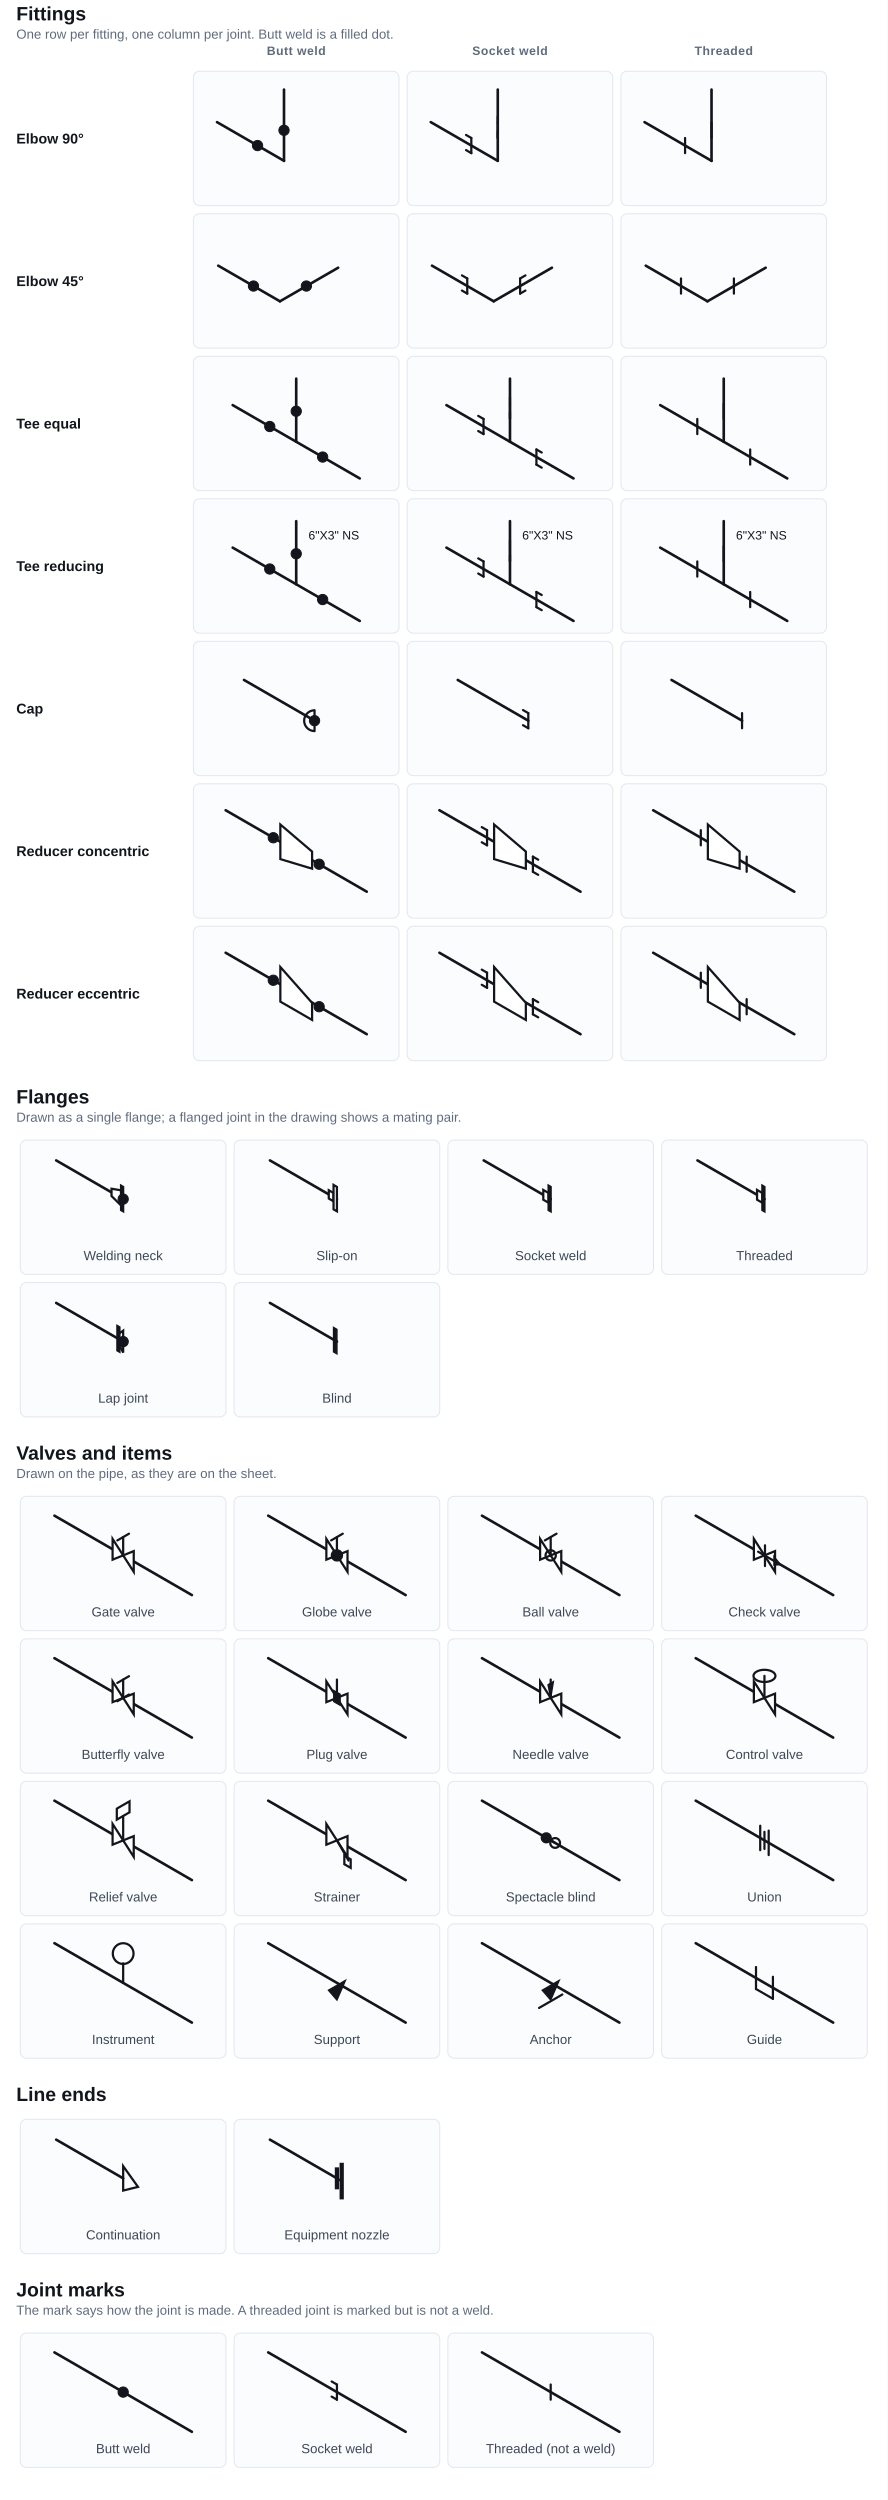
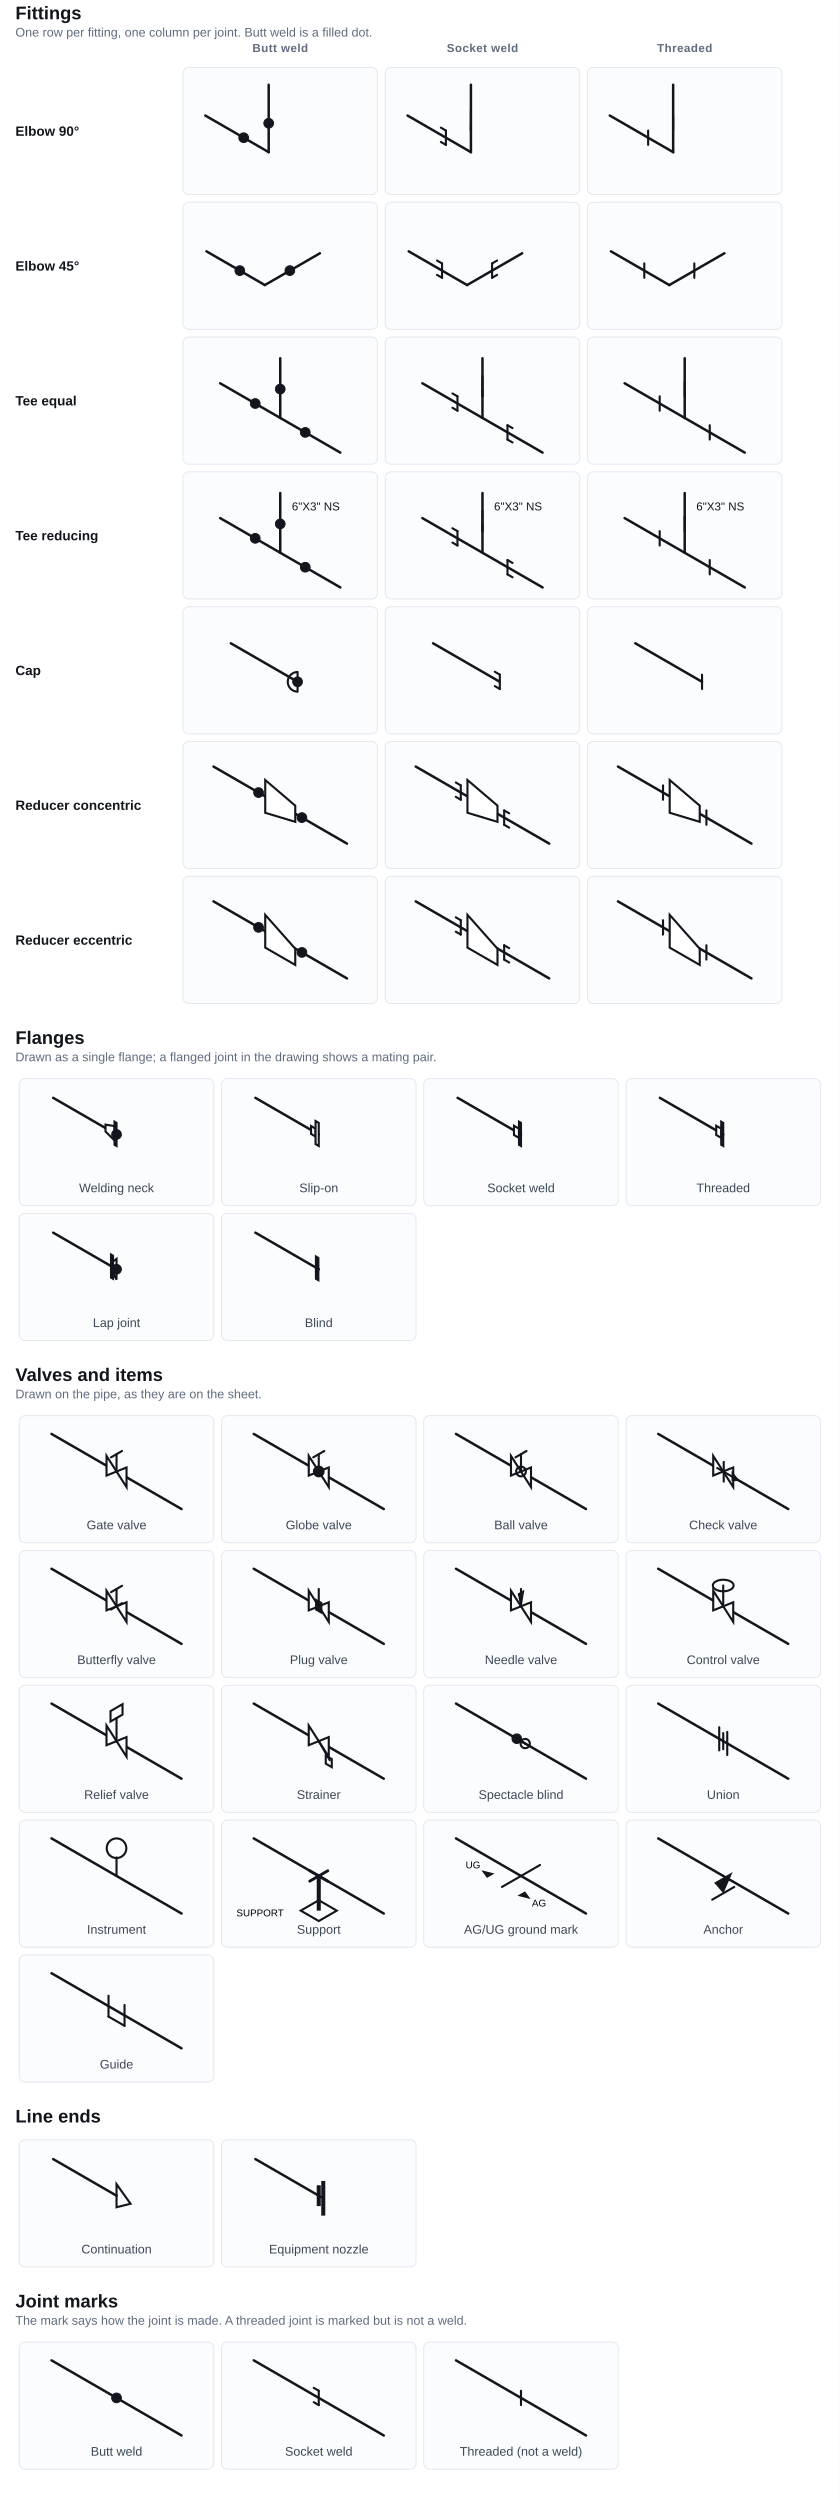
- <svg xmlns="http://www.w3.org/2000/svg" viewBox="0 0 872 2456" width="872" height="2456">
+ <svg xmlns="http://www.w3.org/2000/svg" viewBox="0 0 872 2596" width="872" height="2596">
  <style>
text { font-family: "Helvetica Neue", Arial, sans-serif; }
.bg { fill: #ffffff; }
.cell { fill: #fbfcfe; stroke: #e2e7ef; stroke-width: 1; }
.cap { font-size: 13px; fill: #3d4756; text-anchor: middle; }
.rowhead { font-size: 14px; font-weight: 600; fill: #12161c; }
.colhead { font-size: 12px; font-weight: 700; fill: #5f6b7d; text-anchor: middle; letter-spacing: 0.04em; }
.head { font-size: 19px; font-weight: 700; fill: #12161c; }
.sub { font-size: 13px; fill: #5f6b7d; }
.pipe { stroke: #12161c; stroke-width: 2.6; stroke-linecap: round; fill: none; }
.fitting-body { fill: none; stroke: #12161c; stroke-width: 2.4; }
.sym-line { stroke: #12161c; stroke-width: 2.2; fill: none; stroke-linecap: round; }
.sym-heavy { stroke: #12161c; stroke-width: 4.2; fill: none; }
.sym-face { stroke: #12161c; stroke-width: 3; fill: none; stroke-linecap: round; }
.sym-fill { fill: #ffffff; stroke: #12161c; stroke-width: 2.2; }
.sym-hollow { fill: none; stroke: #12161c; stroke-width: 2.2; }
.sym-solid { fill: #12161c; stroke: #12161c; stroke-width: 1.4; }
.joint-bw { fill: #12161c; stroke: #12161c; stroke-width: 1; }
.note { fill: #12161c; font-size: 12px; }
</style>
-   <rect class="bg" x="0" y="0" width="872" height="2456" />
+   <rect class="bg" x="0" y="0" width="872" height="2596" />
  <text class="head" x="16" y="20">Fittings</text>
  <text class="sub" x="16" y="38">One row per fitting, one column per joint. Butt weld is a filled dot.</text>
  <text class="colhead" x="291" y="54">Butt weld</text>
  <text class="colhead" x="501" y="54">Socket weld</text>
  <text class="colhead" x="711" y="54">Threaded</text>
  <text class="rowhead" x="16" y="141">Elbow 90°</text>
  <rect class="cell" x="190" y="70" width="202" height="132" rx="6" />
  <line class="pipe" x1="213.2" y1="120.0" x2="279.0" y2="158.0" />
  <line class="pipe" x1="279.0" y1="158.0" x2="279.0" y2="88.0" />
  <circle class="joint-bw" cx="253.02" cy="143.00" r="5.04" />
  <circle class="joint-bw" cx="279.00" cy="128.00" r="5.04" />
  <rect class="cell" x="400" y="70" width="202" height="132" rx="6" />
  <line class="pipe" x1="423.2" y1="120.0" x2="489.0" y2="158.0" />
  <line class="pipe" x1="489.0" y1="158.0" x2="489.0" y2="88.0" />
  <line class="sym-line" x1="463.02" y1="150.44" x2="463.02" y2="135.56" />
  <line class="sym-line" x1="463.02" y1="150.44" x2="457.82" y2="147.44" />
  <line class="sym-line" x1="463.02" y1="135.56" x2="457.82" y2="132.56" />
  <line class="sym-line" x1="489.00" y1="135.44" x2="489.00" y2="120.56" />
  <line class="sym-line" x1="489.00" y1="135.44" x2="489.00" y2="129.44" />
  <line class="sym-line" x1="489.00" y1="120.56" x2="489.00" y2="114.56" />
  <rect class="cell" x="610" y="70" width="202" height="132" rx="6" />
  <line class="pipe" x1="633.2" y1="120.0" x2="699.0" y2="158.0" />
  <line class="pipe" x1="699.0" y1="158.0" x2="699.0" y2="88.0" />
  <line class="sym-line" x1="673.02" y1="150.44" x2="673.02" y2="135.56" />
  <line class="sym-line" x1="699.00" y1="135.44" x2="699.00" y2="120.56" />
  <text class="rowhead" x="16" y="281">Elbow 45°</text>
  <rect class="cell" x="190" y="210" width="202" height="132" rx="6" />
  <line class="pipe" x1="214.4" y1="261.0" x2="275.0" y2="296.0" />
  <line class="pipe" x1="275.0" y1="296.0" x2="332.2" y2="263.0" />
  <circle class="joint-bw" cx="249.02" cy="281.00" r="5.04" />
  <circle class="joint-bw" cx="300.98" cy="281.00" r="5.04" />
  <rect class="cell" x="400" y="210" width="202" height="132" rx="6" />
  <line class="pipe" x1="424.4" y1="261.0" x2="485.0" y2="296.0" />
  <line class="pipe" x1="485.0" y1="296.0" x2="542.2" y2="263.0" />
  <line class="sym-line" x1="459.02" y1="288.44" x2="459.02" y2="273.56" />
  <line class="sym-line" x1="459.02" y1="288.44" x2="453.82" y2="285.44" />
  <line class="sym-line" x1="459.02" y1="273.56" x2="453.82" y2="270.56" />
  <line class="sym-line" x1="510.98" y1="288.44" x2="510.98" y2="273.56" />
  <line class="sym-line" x1="510.98" y1="288.44" x2="516.18" y2="285.44" />
  <line class="sym-line" x1="510.98" y1="273.56" x2="516.18" y2="270.56" />
  <rect class="cell" x="610" y="210" width="202" height="132" rx="6" />
  <line class="pipe" x1="634.4" y1="261.0" x2="695.0" y2="296.0" />
  <line class="pipe" x1="695.0" y1="296.0" x2="752.2" y2="263.0" />
  <line class="sym-line" x1="669.02" y1="288.44" x2="669.02" y2="273.56" />
  <line class="sym-line" x1="720.98" y1="288.44" x2="720.98" y2="273.56" />
  <text class="rowhead" x="16" y="421">Tee equal</text>
  <rect class="cell" x="190" y="350" width="202" height="132" rx="6" />
  <line class="pipe" x1="228.6" y1="398.0" x2="353.4" y2="470.0" />
  <line class="pipe" x1="291.0" y1="434.0" x2="291.0" y2="372.0" />
  <circle class="joint-bw" cx="265.02" cy="419.00" r="5.04" />
  <circle class="joint-bw" cx="316.98" cy="449.00" r="5.04" />
  <circle class="joint-bw" cx="291.00" cy="404.00" r="5.04" />
  <rect class="cell" x="400" y="350" width="202" height="132" rx="6" />
  <line class="pipe" x1="438.6" y1="398.0" x2="563.4" y2="470.0" />
  <line class="pipe" x1="501.0" y1="434.0" x2="501.0" y2="372.0" />
  <line class="sym-line" x1="475.02" y1="426.44" x2="475.02" y2="411.56" />
  <line class="sym-line" x1="475.02" y1="426.44" x2="469.82" y2="423.44" />
  <line class="sym-line" x1="475.02" y1="411.56" x2="469.82" y2="408.56" />
  <line class="sym-line" x1="526.98" y1="456.44" x2="526.98" y2="441.56" />
  <line class="sym-line" x1="526.98" y1="456.44" x2="532.18" y2="459.44" />
  <line class="sym-line" x1="526.98" y1="441.56" x2="532.18" y2="444.56" />
  <line class="sym-line" x1="501.00" y1="411.44" x2="501.00" y2="396.56" />
  <line class="sym-line" x1="501.00" y1="411.44" x2="501.00" y2="405.44" />
  <line class="sym-line" x1="501.00" y1="396.56" x2="501.00" y2="390.56" />
  <rect class="cell" x="610" y="350" width="202" height="132" rx="6" />
  <line class="pipe" x1="648.6" y1="398.0" x2="773.4" y2="470.0" />
  <line class="pipe" x1="711.0" y1="434.0" x2="711.0" y2="372.0" />
  <line class="sym-line" x1="685.02" y1="426.44" x2="685.02" y2="411.56" />
  <line class="sym-line" x1="736.98" y1="456.44" x2="736.98" y2="441.56" />
  <line class="sym-line" x1="711.00" y1="411.44" x2="711.00" y2="396.56" />
  <text class="rowhead" x="16" y="561">Tee reducing</text>
  <rect class="cell" x="190" y="490" width="202" height="132" rx="6" />
  <line class="pipe" x1="228.6" y1="538.0" x2="353.4" y2="610.0" />
  <line class="pipe" x1="291.0" y1="574.0" x2="291.0" y2="512.0" />
  <circle class="joint-bw" cx="265.02" cy="559.00" r="5.04" />
  <circle class="joint-bw" cx="316.98" cy="589.00" r="5.04" />
  <circle class="joint-bw" cx="291.00" cy="544.00" r="5.04" />
  <text class="note" x="303.0" y="530.0">6"X3" NS</text>
  <rect class="cell" x="400" y="490" width="202" height="132" rx="6" />
  <line class="pipe" x1="438.6" y1="538.0" x2="563.4" y2="610.0" />
  <line class="pipe" x1="501.0" y1="574.0" x2="501.0" y2="512.0" />
  <line class="sym-line" x1="475.02" y1="566.44" x2="475.02" y2="551.56" />
  <line class="sym-line" x1="475.02" y1="566.44" x2="469.82" y2="563.44" />
  <line class="sym-line" x1="475.02" y1="551.56" x2="469.82" y2="548.56" />
  <line class="sym-line" x1="526.98" y1="596.44" x2="526.98" y2="581.56" />
  <line class="sym-line" x1="526.98" y1="596.44" x2="532.18" y2="599.44" />
  <line class="sym-line" x1="526.98" y1="581.56" x2="532.18" y2="584.56" />
  <line class="sym-line" x1="501.00" y1="551.44" x2="501.00" y2="536.56" />
  <line class="sym-line" x1="501.00" y1="551.44" x2="501.00" y2="545.44" />
  <line class="sym-line" x1="501.00" y1="536.56" x2="501.00" y2="530.56" />
  <text class="note" x="513.0" y="530.0">6"X3" NS</text>
  <rect class="cell" x="610" y="490" width="202" height="132" rx="6" />
  <line class="pipe" x1="648.6" y1="538.0" x2="773.4" y2="610.0" />
  <line class="pipe" x1="711.0" y1="574.0" x2="711.0" y2="512.0" />
  <line class="sym-line" x1="685.02" y1="566.44" x2="685.02" y2="551.56" />
  <line class="sym-line" x1="736.98" y1="596.44" x2="736.98" y2="581.56" />
  <line class="sym-line" x1="711.00" y1="551.44" x2="711.00" y2="536.56" />
  <text class="note" x="723.0" y="530.0">6"X3" NS</text>
  <text class="rowhead" x="16" y="701">Cap</text>
  <rect class="cell" x="190" y="630" width="202" height="132" rx="6" />
  <line class="pipe" x1="239.7" y1="668.0" x2="309.0" y2="708.0" />
  <line class="sym-line" x1="309.00" y1="718.20" x2="309.00" y2="697.80" />
  <path class="sym-hollow" d="M 309.00 718.20 A 10.20 10.20 0 0 1 309.00 697.80" />
  <circle class="joint-bw" cx="309.00" cy="708.00" r="5.04" />
  <rect class="cell" x="400" y="630" width="202" height="132" rx="6" />
  <line class="pipe" x1="449.7" y1="668.0" x2="519.0" y2="708.0" />
  <line class="sym-line" x1="519.00" y1="715.44" x2="519.00" y2="700.56" />
  <line class="sym-line" x1="519.00" y1="715.44" x2="513.80" y2="712.44" />
  <line class="sym-line" x1="519.00" y1="700.56" x2="513.80" y2="697.56" />
  <rect class="cell" x="610" y="630" width="202" height="132" rx="6" />
  <line class="pipe" x1="659.7" y1="668.0" x2="729.0" y2="708.0" />
  <line class="sym-line" x1="729.00" y1="715.44" x2="729.00" y2="700.56" />
  <text class="rowhead" x="16" y="841">Reducer concentric</text>
  <rect class="cell" x="190" y="770" width="202" height="132" rx="6" />
  <line class="pipe" x1="221.7" y1="796.0" x2="360.3" y2="876.0" />
  <polygon class="sym-fill" points="275.41,844.00 275.41,810.00 306.59,836.60 306.59,853.40" />
  <circle class="joint-bw" cx="268.48" cy="823.00" r="5.04" />
  <circle class="joint-bw" cx="313.52" cy="849.00" r="5.04" />
  <rect class="cell" x="400" y="770" width="202" height="132" rx="6" />
  <line class="pipe" x1="431.7" y1="796.0" x2="570.3" y2="876.0" />
  <polygon class="sym-fill" points="485.41,844.00 485.41,810.00 516.59,836.60 516.59,853.40" />
  <line class="sym-line" x1="478.48" y1="830.44" x2="478.48" y2="815.56" />
  <line class="sym-line" x1="478.48" y1="830.44" x2="473.29" y2="827.44" />
  <line class="sym-line" x1="478.48" y1="815.56" x2="473.29" y2="812.56" />
  <line class="sym-line" x1="523.52" y1="856.44" x2="523.52" y2="841.56" />
  <line class="sym-line" x1="523.52" y1="856.44" x2="528.71" y2="859.44" />
  <line class="sym-line" x1="523.52" y1="841.56" x2="528.71" y2="844.56" />
  <rect class="cell" x="610" y="770" width="202" height="132" rx="6" />
  <line class="pipe" x1="641.7" y1="796.0" x2="780.3" y2="876.0" />
  <polygon class="sym-fill" points="695.41,844.00 695.41,810.00 726.59,836.60 726.59,853.40" />
  <line class="sym-line" x1="688.48" y1="830.44" x2="688.48" y2="815.56" />
  <line class="sym-line" x1="733.52" y1="856.44" x2="733.52" y2="841.56" />
  <text class="rowhead" x="16" y="981">Reducer eccentric</text>
  <rect class="cell" x="190" y="910" width="202" height="132" rx="6" />
  <line class="pipe" x1="221.7" y1="936.0" x2="360.3" y2="1016.0" />
  <polygon class="sym-fill" points="275.41,984.00 275.41,950.00 306.59,985.20 306.59,1002.00" />
  <circle class="joint-bw" cx="268.48" cy="963.00" r="5.04" />
  <circle class="joint-bw" cx="313.52" cy="989.00" r="5.04" />
  <rect class="cell" x="400" y="910" width="202" height="132" rx="6" />
  <line class="pipe" x1="431.7" y1="936.0" x2="570.3" y2="1016.0" />
  <polygon class="sym-fill" points="485.41,984.00 485.41,950.00 516.59,985.20 516.59,1002.00" />
  <line class="sym-line" x1="478.48" y1="970.44" x2="478.48" y2="955.56" />
  <line class="sym-line" x1="478.48" y1="970.44" x2="473.29" y2="967.44" />
  <line class="sym-line" x1="478.48" y1="955.56" x2="473.29" y2="952.56" />
  <line class="sym-line" x1="523.52" y1="996.44" x2="523.52" y2="981.56" />
  <line class="sym-line" x1="523.52" y1="996.44" x2="528.71" y2="999.44" />
  <line class="sym-line" x1="523.52" y1="981.56" x2="528.71" y2="984.56" />
  <rect class="cell" x="610" y="910" width="202" height="132" rx="6" />
  <line class="pipe" x1="641.7" y1="936.0" x2="780.3" y2="1016.0" />
  <polygon class="sym-fill" points="695.41,984.00 695.41,950.00 726.59,985.20 726.59,1002.00" />
  <line class="sym-line" x1="688.48" y1="970.44" x2="688.48" y2="955.56" />
  <line class="sym-line" x1="733.52" y1="996.44" x2="733.52" y2="981.56" />
  <text class="head" x="16" y="1084">Flanges</text>
  <text class="sub" x="16" y="1102">Drawn as a single flange; a flanged joint in the drawing shows a mating pair.</text>
  <rect class="cell" x="20" y="1120" width="202" height="132" rx="6" />
  <line class="pipe" x1="55.2" y1="1140.0" x2="121.0" y2="1178.0" />
  <polygon class="sym-fill" points="118.92,1184.24 118.92,1169.36 109.57,1167.80 109.57,1175.00" />
  <polygon class="sym-fill" points="121.00,1190.00 118.92,1188.80 118.92,1164.80 121.00,1166.00" />
  <circle class="joint-bw" cx="121.00" cy="1178.00" r="5.04" />
  <text class="cap" x="121" y="1238">Welding neck</text>
  <rect class="cell" x="230" y="1120" width="202" height="132" rx="6" />
  <line class="pipe" x1="265.2" y1="1140.0" x2="331.0" y2="1178.0" />
  <polygon class="sym-fill" points="327.67,1180.16 327.67,1172.00 323.00,1169.30 323.00,1177.46" />
  <polygon class="sym-fill" points="331.00,1190.00 327.67,1188.08 327.67,1164.08 331.00,1166.00" />
  <text class="cap" x="331" y="1238">Slip-on</text>
  <rect class="cell" x="440" y="1120" width="202" height="132" rx="6" />
  <line class="pipe" x1="475.2" y1="1140.0" x2="541.0" y2="1178.0" />
  <polygon class="sym-fill" points="538.92,1181.60 538.92,1172.00 533.73,1169.00 533.73,1178.60" />
  <polygon class="sym-fill" points="541.00,1190.00 538.92,1188.80 538.92,1164.80 541.00,1166.00" />
  <text class="cap" x="541" y="1238">Socket weld</text>
  <rect class="cell" x="650" y="1120" width="202" height="132" rx="6" />
  <line class="pipe" x1="685.2" y1="1140.0" x2="751.0" y2="1178.0" />
  <polygon class="sym-fill" points="748.92,1181.60 748.92,1172.00 743.73,1169.00 743.73,1178.60" />
  <polygon class="sym-fill" points="751.00,1190.00 748.92,1188.80 748.92,1164.80 751.00,1166.00" />
  <text class="cap" x="751" y="1238">Threaded</text>
  <rect class="cell" x="20" y="1260" width="202" height="132" rx="6" />
  <line class="pipe" x1="55.2" y1="1280.0" x2="121.0" y2="1318.0" />
  <polygon class="sym-fill" points="117.36,1327.90 115.28,1326.70 115.28,1302.70 117.36,1303.90" />
  <polygon class="sym-fill" points="121.00,1328.80 121.00,1307.20 117.36,1309.90 117.36,1321.90" />
  <circle class="joint-bw" cx="121.00" cy="1318.00" r="5.04" />
  <text class="cap" x="121" y="1378">Lap joint</text>
  <rect class="cell" x="230" y="1260" width="202" height="132" rx="6" />
  <line class="pipe" x1="265.2" y1="1280.0" x2="331.0" y2="1318.0" />
  <polygon class="sym-solid" points="331.00,1330.00 327.67,1328.08 327.67,1304.08 331.00,1306.00" />
  <text class="cap" x="331" y="1378">Blind</text>
  <text class="head" x="16" y="1434">Valves and items</text>
  <text class="sub" x="16" y="1452">Drawn on the pipe, as they are on the sheet.</text>
  <rect class="cell" x="20" y="1470" width="202" height="132" rx="6" />
  <line class="pipe" x1="53.5" y1="1489.0" x2="188.5" y2="1567.0" />
  <polygon class="sym-fill" points="110.61,1532.20 110.61,1511.80 121.00,1528.00" />
  <polygon class="sym-fill" points="131.39,1544.20 131.39,1523.80 121.00,1528.00" />
  <line class="sym-line" x1="121.00" y1="1528.00" x2="121.00" y2="1510.00" />
  <line class="sym-line" x1="115.28" y1="1513.30" x2="126.72" y2="1506.70" />
  <text class="cap" x="121" y="1588">Gate valve</text>
  <rect class="cell" x="230" y="1470" width="202" height="132" rx="6" />
  <line class="pipe" x1="263.5" y1="1489.0" x2="398.5" y2="1567.0" />
  <polygon class="sym-fill" points="320.61,1532.20 320.61,1511.80 331.00,1528.00" />
  <polygon class="sym-fill" points="341.39,1544.20 341.39,1523.80 331.00,1528.00" />
  <circle class="sym-solid" cx="331.00" cy="1528.00" r="5.40" />
  <line class="sym-line" x1="331.00" y1="1528.00" x2="331.00" y2="1510.00" />
  <line class="sym-line" x1="325.28" y1="1513.30" x2="336.72" y2="1506.70" />
  <text class="cap" x="331" y="1588">Globe valve</text>
  <rect class="cell" x="440" y="1470" width="202" height="132" rx="6" />
  <line class="pipe" x1="473.5" y1="1489.0" x2="608.5" y2="1567.0" />
  <polygon class="sym-fill" points="530.61,1532.20 530.61,1511.80 541.00,1528.00" />
  <polygon class="sym-fill" points="551.39,1544.20 551.39,1523.80 541.00,1528.00" />
  <circle class="sym-hollow" cx="541.00" cy="1528.00" r="5.04" />
  <line class="sym-line" x1="541.00" y1="1528.00" x2="541.00" y2="1510.00" />
  <line class="sym-line" x1="535.28" y1="1513.30" x2="546.72" y2="1506.70" />
  <text class="cap" x="541" y="1588">Ball valve</text>
  <rect class="cell" x="650" y="1470" width="202" height="132" rx="6" />
  <line class="pipe" x1="683.5" y1="1489.0" x2="818.5" y2="1567.0" />
  <polygon class="sym-fill" points="740.61,1532.20 740.61,1511.80 751.00,1528.00" />
  <polygon class="sym-fill" points="761.39,1544.20 761.39,1523.80 751.00,1528.00" />
  <line class="sym-line" x1="751.52" y1="1538.50" x2="751.52" y2="1518.10" />
  <line class="sym-line" x1="744.76" y1="1524.40" x2="760.35" y2="1533.40" />
  <polygon class="sym-solid" points="766.59,1537.00 760.35,1537.60 760.35,1529.20" />
  <text class="cap" x="751" y="1588">Check valve</text>
  <rect class="cell" x="20" y="1610" width="202" height="132" rx="6" />
  <line class="pipe" x1="53.5" y1="1629.0" x2="188.5" y2="1707.0" />
  <polygon class="sym-fill" points="110.61,1672.20 110.61,1651.80 121.00,1668.00" />
  <polygon class="sym-fill" points="131.39,1684.20 131.39,1663.80 121.00,1668.00" />
  <line class="sym-line" x1="115.28" y1="1671.30" x2="126.72" y2="1664.70" />
  <line class="sym-line" x1="121.00" y1="1668.00" x2="121.00" y2="1650.00" />
  <line class="sym-line" x1="115.28" y1="1653.30" x2="126.72" y2="1646.70" />
  <text class="cap" x="121" y="1728">Butterfly valve</text>
  <rect class="cell" x="230" y="1610" width="202" height="132" rx="6" />
  <line class="pipe" x1="263.5" y1="1629.0" x2="398.5" y2="1707.0" />
  <polygon class="sym-fill" points="320.61,1672.20 320.61,1651.80 331.00,1668.00" />
  <polygon class="sym-fill" points="341.39,1684.20 341.39,1663.80 331.00,1668.00" />
  <polygon class="sym-solid" points="327.88,1671.60 334.12,1675.20 334.12,1664.40 327.88,1660.80" />
  <line class="sym-line" x1="331.00" y1="1668.00" x2="331.00" y2="1650.00" />
  <text class="cap" x="331" y="1728">Plug valve</text>
  <rect class="cell" x="440" y="1610" width="202" height="132" rx="6" />
  <line class="pipe" x1="473.5" y1="1629.0" x2="608.5" y2="1707.0" />
  <polygon class="sym-fill" points="530.61,1672.20 530.61,1651.80 541.00,1668.00" />
  <polygon class="sym-fill" points="551.39,1684.20 551.39,1663.80 541.00,1668.00" />
  <line class="sym-line" x1="541.00" y1="1668.00" x2="541.00" y2="1650.00" />
  <polygon class="sym-solid" points="541.00,1668.00 538.40,1655.10 543.60,1652.10" />
  <text class="cap" x="541" y="1728">Needle valve</text>
  <rect class="cell" x="650" y="1610" width="202" height="132" rx="6" />
  <line class="pipe" x1="683.5" y1="1629.0" x2="818.5" y2="1707.0" />
  <polygon class="sym-fill" points="740.61,1672.20 740.61,1651.80 751.00,1668.00" />
  <polygon class="sym-fill" points="761.39,1684.20 761.39,1663.80 751.00,1668.00" />
  <line class="sym-line" x1="751.00" y1="1668.00" x2="751.00" y2="1646.40" />
  <ellipse class="sym-hollow" cx="751.00" cy="1646.40" rx="10.80" ry="6.00" />
  <text class="cap" x="751" y="1728">Control valve</text>
  <rect class="cell" x="20" y="1750" width="202" height="132" rx="6" />
  <line class="pipe" x1="53.5" y1="1769.0" x2="188.5" y2="1847.0" />
  <polygon class="sym-fill" points="110.61,1812.20 110.61,1791.80 121.00,1808.00" />
  <polygon class="sym-fill" points="131.39,1824.20 131.39,1803.80 121.00,1808.00" />
  <line class="sym-line" x1="121.00" y1="1808.00" x2="121.00" y2="1784.00" />
  <polygon class="sym-hollow" points="114.76,1787.60 127.24,1780.40 127.24,1769.60 114.76,1776.80" />
  <text class="cap" x="121" y="1868">Relief valve</text>
  <rect class="cell" x="230" y="1750" width="202" height="132" rx="6" />
  <line class="pipe" x1="263.5" y1="1769.0" x2="398.5" y2="1847.0" />
  <polygon class="sym-fill" points="320.61,1812.20 320.61,1791.80 331.00,1808.00" />
  <polygon class="sym-fill" points="341.39,1824.20 341.39,1803.80 331.00,1808.00" />
  <line class="sym-line" x1="331.00" y1="1808.00" x2="342.43" y2="1827.80" />
  <polygon class="sym-hollow" points="338.27,1823.00 344.51,1826.60 344.51,1835.00 338.27,1831.40" />
  <text class="cap" x="331" y="1868">Strainer</text>
  <rect class="cell" x="440" y="1750" width="202" height="132" rx="6" />
  <line class="pipe" x1="473.5" y1="1769.0" x2="608.5" y2="1847.0" />
  <circle class="sym-solid" cx="536.64" cy="1805.48" r="4.80" />
  <circle class="sym-hollow" cx="545.36" cy="1810.52" r="4.80" />
  <line class="sym-line" x1="536.64" y1="1805.48" x2="545.36" y2="1810.52" />
  <text class="cap" x="541" y="1868">Spectacle blind</text>
  <rect class="cell" x="650" y="1750" width="202" height="132" rx="6" />
  <line class="pipe" x1="683.5" y1="1769.0" x2="818.5" y2="1847.0" />
  <line class="sym-line" x1="746.84" y1="1817.60" x2="746.84" y2="1793.60" />
  <line class="sym-line" x1="755.16" y1="1822.40" x2="755.16" y2="1798.40" />
  <line class="sym-line" x1="751.00" y1="1816.40" x2="751.00" y2="1799.60" />
  <text class="cap" x="751" y="1868">Union</text>
  <rect class="cell" x="20" y="1890" width="202" height="132" rx="6" />
  <line class="pipe" x1="53.5" y1="1909.0" x2="188.5" y2="1987.0" />
  <line class="sym-line" x1="121.00" y1="1948.00" x2="121.00" y2="1928.80" />
  <circle class="sym-hollow" cx="121.00" cy="1919.20" r="10.20" />
  <text class="cap" x="121" y="2008">Instrument</text>
  <rect class="cell" x="230" y="1890" width="202" height="132" rx="6" />
  <line class="pipe" x1="263.5" y1="1909.0" x2="398.5" y2="1987.0" />
-   <polygon class="sym-solid" points="322.69,1955.20 339.31,1945.60 331.00,1964.80" />
+   <polygon class="sym-fill" points="312.29,1984.00 331.00,1994.80 349.71,1984.00 331.00,1973.20" />
+   <line class="sym-heavy" x1="331.00" y1="1948.00" x2="331.00" y2="1984.00" />
+   <line class="sym-face" x1="321.65" y1="1942.60" x2="340.35" y2="1953.40" />
+   <line class="sym-face" x1="321.65" y1="1953.40" x2="340.35" y2="1942.60" />
+   <line class="sym-thin" x1="331.00" y1="1966.00" x2="297.74" y2="1985.20" />
+   <text class="sym-text" x="294.63" y="1987.00" text-anchor="end" dominant-baseline="middle" font-size="10.20">SUPPORT</text>
  <text class="cap" x="331" y="2008">Support</text>
  <rect class="cell" x="440" y="1890" width="202" height="132" rx="6" />
  <line class="pipe" x1="473.5" y1="1909.0" x2="608.5" y2="1987.0" />
-   <polygon class="sym-solid" points="532.69,1955.20 549.31,1945.60 541.00,1964.80" />
-   <line class="sym-line" x1="529.57" y1="1972.60" x2="552.43" y2="1959.40" />
-   <text class="cap" x="541" y="2008">Anchor</text>
+   <line class="sym-line" x1="521.25" y1="1959.40" x2="560.75" y2="1936.60" />
+   <line class="sym-thin" x1="530.09" y1="1959.70" x2="544.12" y2="1967.80" />
+   <polygon class="sym-solid" points="549.31,1970.80 539.13,1968.28 544.95,1964.92" />
+   <text class="sym-text" x="559.71" y="1976.80" text-anchor="middle" dominant-baseline="middle" font-size="10.20">AG</text>
+   <line class="sym-thin" x1="520.74" y1="1954.30" x2="506.71" y2="1946.20" />
+   <polygon class="sym-solid" points="501.51,1943.20 505.87,1949.08 511.69,1945.72" />
+   <text class="sym-text" x="491.12" y="1937.20" text-anchor="middle" dominant-baseline="middle" font-size="10.20">UG</text>
+   <text class="cap" x="541" y="2008">AG/UG ground mark</text>
  <rect class="cell" x="650" y="1890" width="202" height="132" rx="6" />
  <line class="pipe" x1="683.5" y1="1909.0" x2="818.5" y2="1987.0" />
-   <line class="sym-line" x1="742.69" y1="1932.40" x2="742.69" y2="1954.00" />
-   <line class="sym-line" x1="759.31" y1="1942.00" x2="759.31" y2="1963.60" />
-   <line class="sym-line" x1="742.69" y1="1954.00" x2="759.31" y2="1963.60" />
-   <text class="cap" x="751" y="2008">Guide</text>
-   <text class="head" x="16" y="2064">Line ends</text>
-   <rect class="cell" x="20" y="2082" width="202" height="132" rx="6" />
-   <line class="pipe" x1="55.2" y1="2102.0" x2="121.0" y2="2140.0" />
-   <polygon class="sym-hollow" points="121.00,2152.00 135.55,2148.40 121.00,2128.00" />
-   <text class="cap" x="121" y="2200">Continuation</text>
-   <rect class="cell" x="230" y="2082" width="202" height="132" rx="6" />
-   <line class="pipe" x1="265.2" y1="2102.0" x2="331.0" y2="2140.0" />
-   <line class="sym-heavy" x1="331.00" y1="2150.80" x2="331.00" y2="2129.20" />
-   <line class="sym-heavy" x1="335.68" y1="2160.70" x2="335.68" y2="2124.70" />
-   <line class="sym-line" x1="331.00" y1="2140.00" x2="335.68" y2="2142.70" />
-   <text class="cap" x="331" y="2200">Equipment nozzle</text>
-   <text class="head" x="16" y="2256">Joint marks</text>
-   <text class="sub" x="16" y="2274">The mark says how the joint is made. A threaded joint is marked but is not a weld.</text>
-   <rect class="cell" x="20" y="2292" width="202" height="132" rx="6" />
-   <line class="pipe" x1="53.5" y1="2311.0" x2="188.5" y2="2389.0" />
-   <circle class="joint-bw" cx="121.00" cy="2350.00" r="5.04" />
-   <text class="cap" x="121" y="2410">Butt weld</text>
-   <rect class="cell" x="230" y="2292" width="202" height="132" rx="6" />
-   <line class="pipe" x1="263.5" y1="2311.0" x2="398.5" y2="2389.0" />
-   <line class="sym-line" x1="331.00" y1="2357.44" x2="331.00" y2="2342.56" />
-   <line class="sym-line" x1="331.00" y1="2357.44" x2="325.80" y2="2354.44" />
-   <line class="sym-line" x1="331.00" y1="2342.56" x2="325.80" y2="2339.56" />
-   <text class="cap" x="331" y="2410">Socket weld</text>
-   <rect class="cell" x="440" y="2292" width="202" height="132" rx="6" />
-   <line class="pipe" x1="473.5" y1="2311.0" x2="608.5" y2="2389.0" />
-   <line class="sym-line" x1="541.00" y1="2357.44" x2="541.00" y2="2342.56" />
-   <text class="cap" x="541" y="2410">Threaded (not a weld)</text>
+   <polygon class="sym-solid" points="742.69,1955.20 759.31,1945.60 751.00,1964.80" />
+   <line class="sym-line" x1="739.57" y1="1972.60" x2="762.43" y2="1959.40" />
+   <text class="cap" x="751" y="2008">Anchor</text>
+   <rect class="cell" x="20" y="2030" width="202" height="132" rx="6" />
+   <line class="pipe" x1="53.5" y1="2049.0" x2="188.5" y2="2127.0" />
+   <line class="sym-line" x1="112.69" y1="2072.40" x2="112.69" y2="2094.00" />
+   <line class="sym-line" x1="129.31" y1="2082.00" x2="129.31" y2="2103.60" />
+   <line class="sym-line" x1="112.69" y1="2094.00" x2="129.31" y2="2103.60" />
+   <text class="cap" x="121" y="2148">Guide</text>
+   <text class="head" x="16" y="2204">Line ends</text>
+   <rect class="cell" x="20" y="2222" width="202" height="132" rx="6" />
+   <line class="pipe" x1="55.2" y1="2242.0" x2="121.0" y2="2280.0" />
+   <polygon class="sym-hollow" points="121.00,2292.00 135.55,2288.40 121.00,2268.00" />
+   <text class="cap" x="121" y="2340">Continuation</text>
+   <rect class="cell" x="230" y="2222" width="202" height="132" rx="6" />
+   <line class="pipe" x1="265.2" y1="2242.0" x2="331.0" y2="2280.0" />
+   <line class="sym-heavy" x1="331.00" y1="2290.80" x2="331.00" y2="2269.20" />
+   <line class="sym-heavy" x1="335.68" y1="2300.70" x2="335.68" y2="2264.70" />
+   <line class="sym-line" x1="331.00" y1="2280.00" x2="335.68" y2="2282.70" />
+   <text class="cap" x="331" y="2340">Equipment nozzle</text>
+   <text class="head" x="16" y="2396">Joint marks</text>
+   <text class="sub" x="16" y="2414">The mark says how the joint is made. A threaded joint is marked but is not a weld.</text>
+   <rect class="cell" x="20" y="2432" width="202" height="132" rx="6" />
+   <line class="pipe" x1="53.5" y1="2451.0" x2="188.5" y2="2529.0" />
+   <circle class="joint-bw" cx="121.00" cy="2490.00" r="5.04" />
+   <text class="cap" x="121" y="2550">Butt weld</text>
+   <rect class="cell" x="230" y="2432" width="202" height="132" rx="6" />
+   <line class="pipe" x1="263.5" y1="2451.0" x2="398.5" y2="2529.0" />
+   <line class="sym-line" x1="331.00" y1="2497.44" x2="331.00" y2="2482.56" />
+   <line class="sym-line" x1="331.00" y1="2497.44" x2="325.80" y2="2494.44" />
+   <line class="sym-line" x1="331.00" y1="2482.56" x2="325.80" y2="2479.56" />
+   <text class="cap" x="331" y="2550">Socket weld</text>
+   <rect class="cell" x="440" y="2432" width="202" height="132" rx="6" />
+   <line class="pipe" x1="473.5" y1="2451.0" x2="608.5" y2="2529.0" />
+   <line class="sym-line" x1="541.00" y1="2497.44" x2="541.00" y2="2482.56" />
+   <text class="cap" x="541" y="2550">Threaded (not a weld)</text>
</svg>
